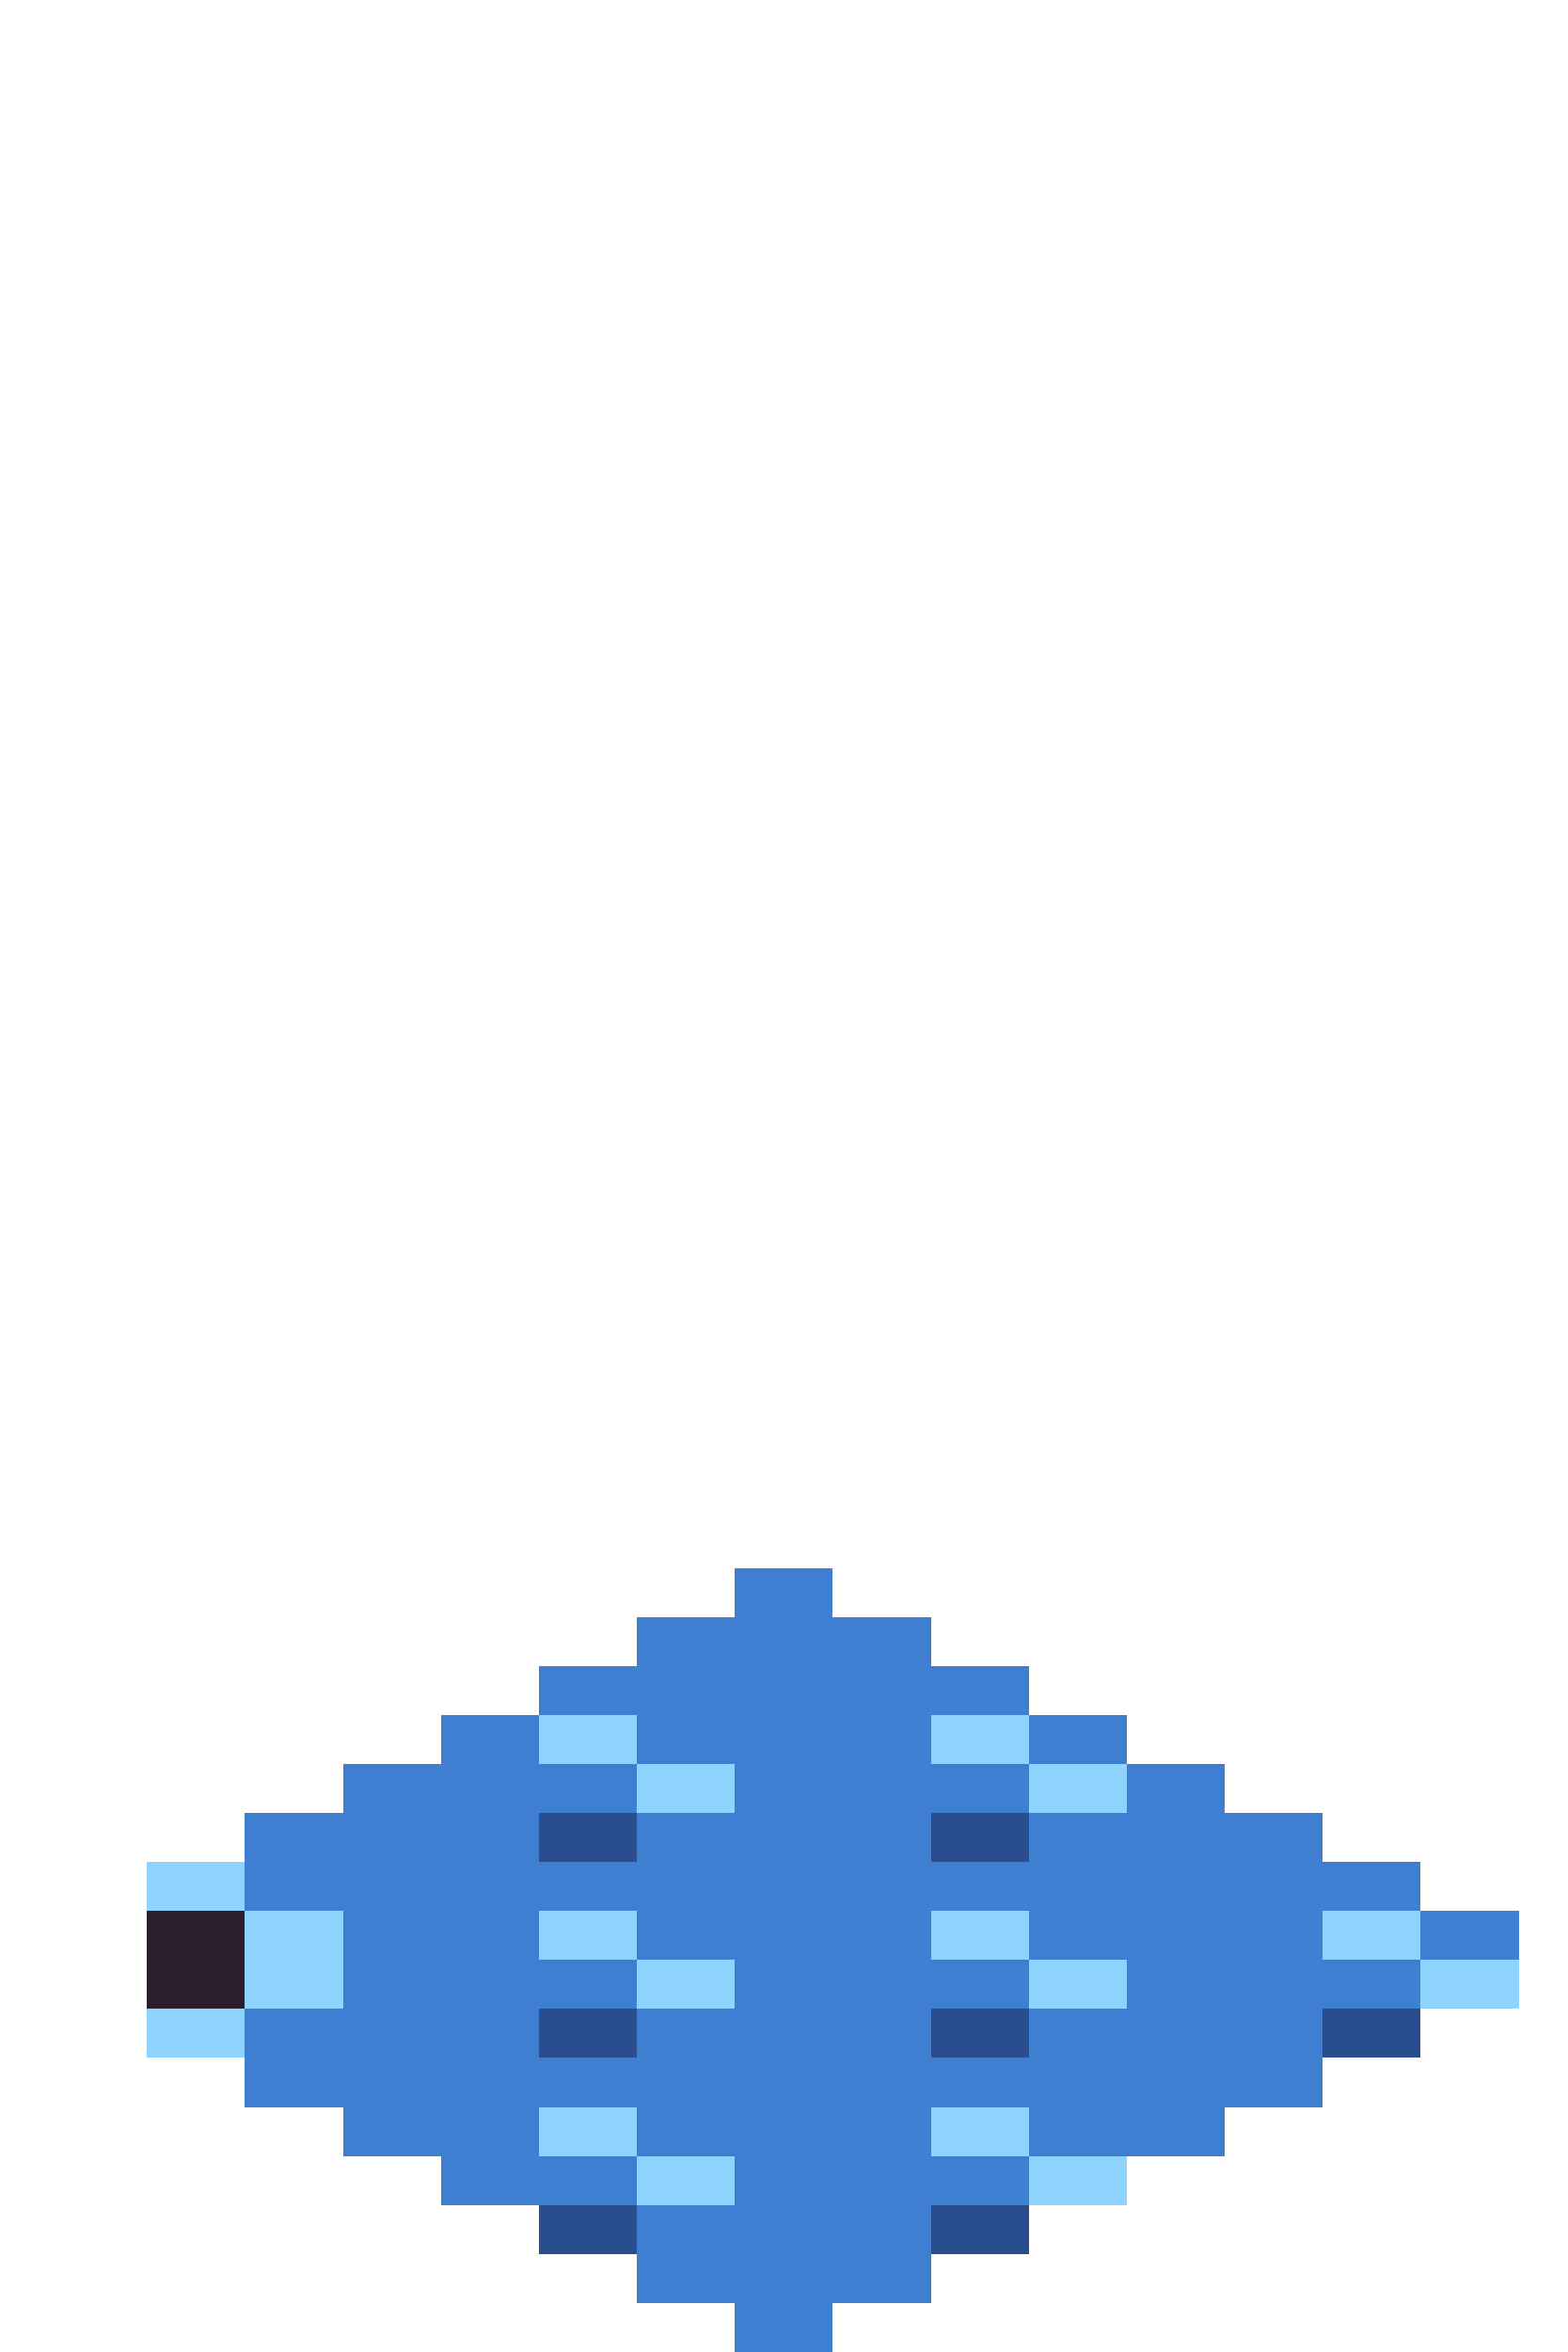
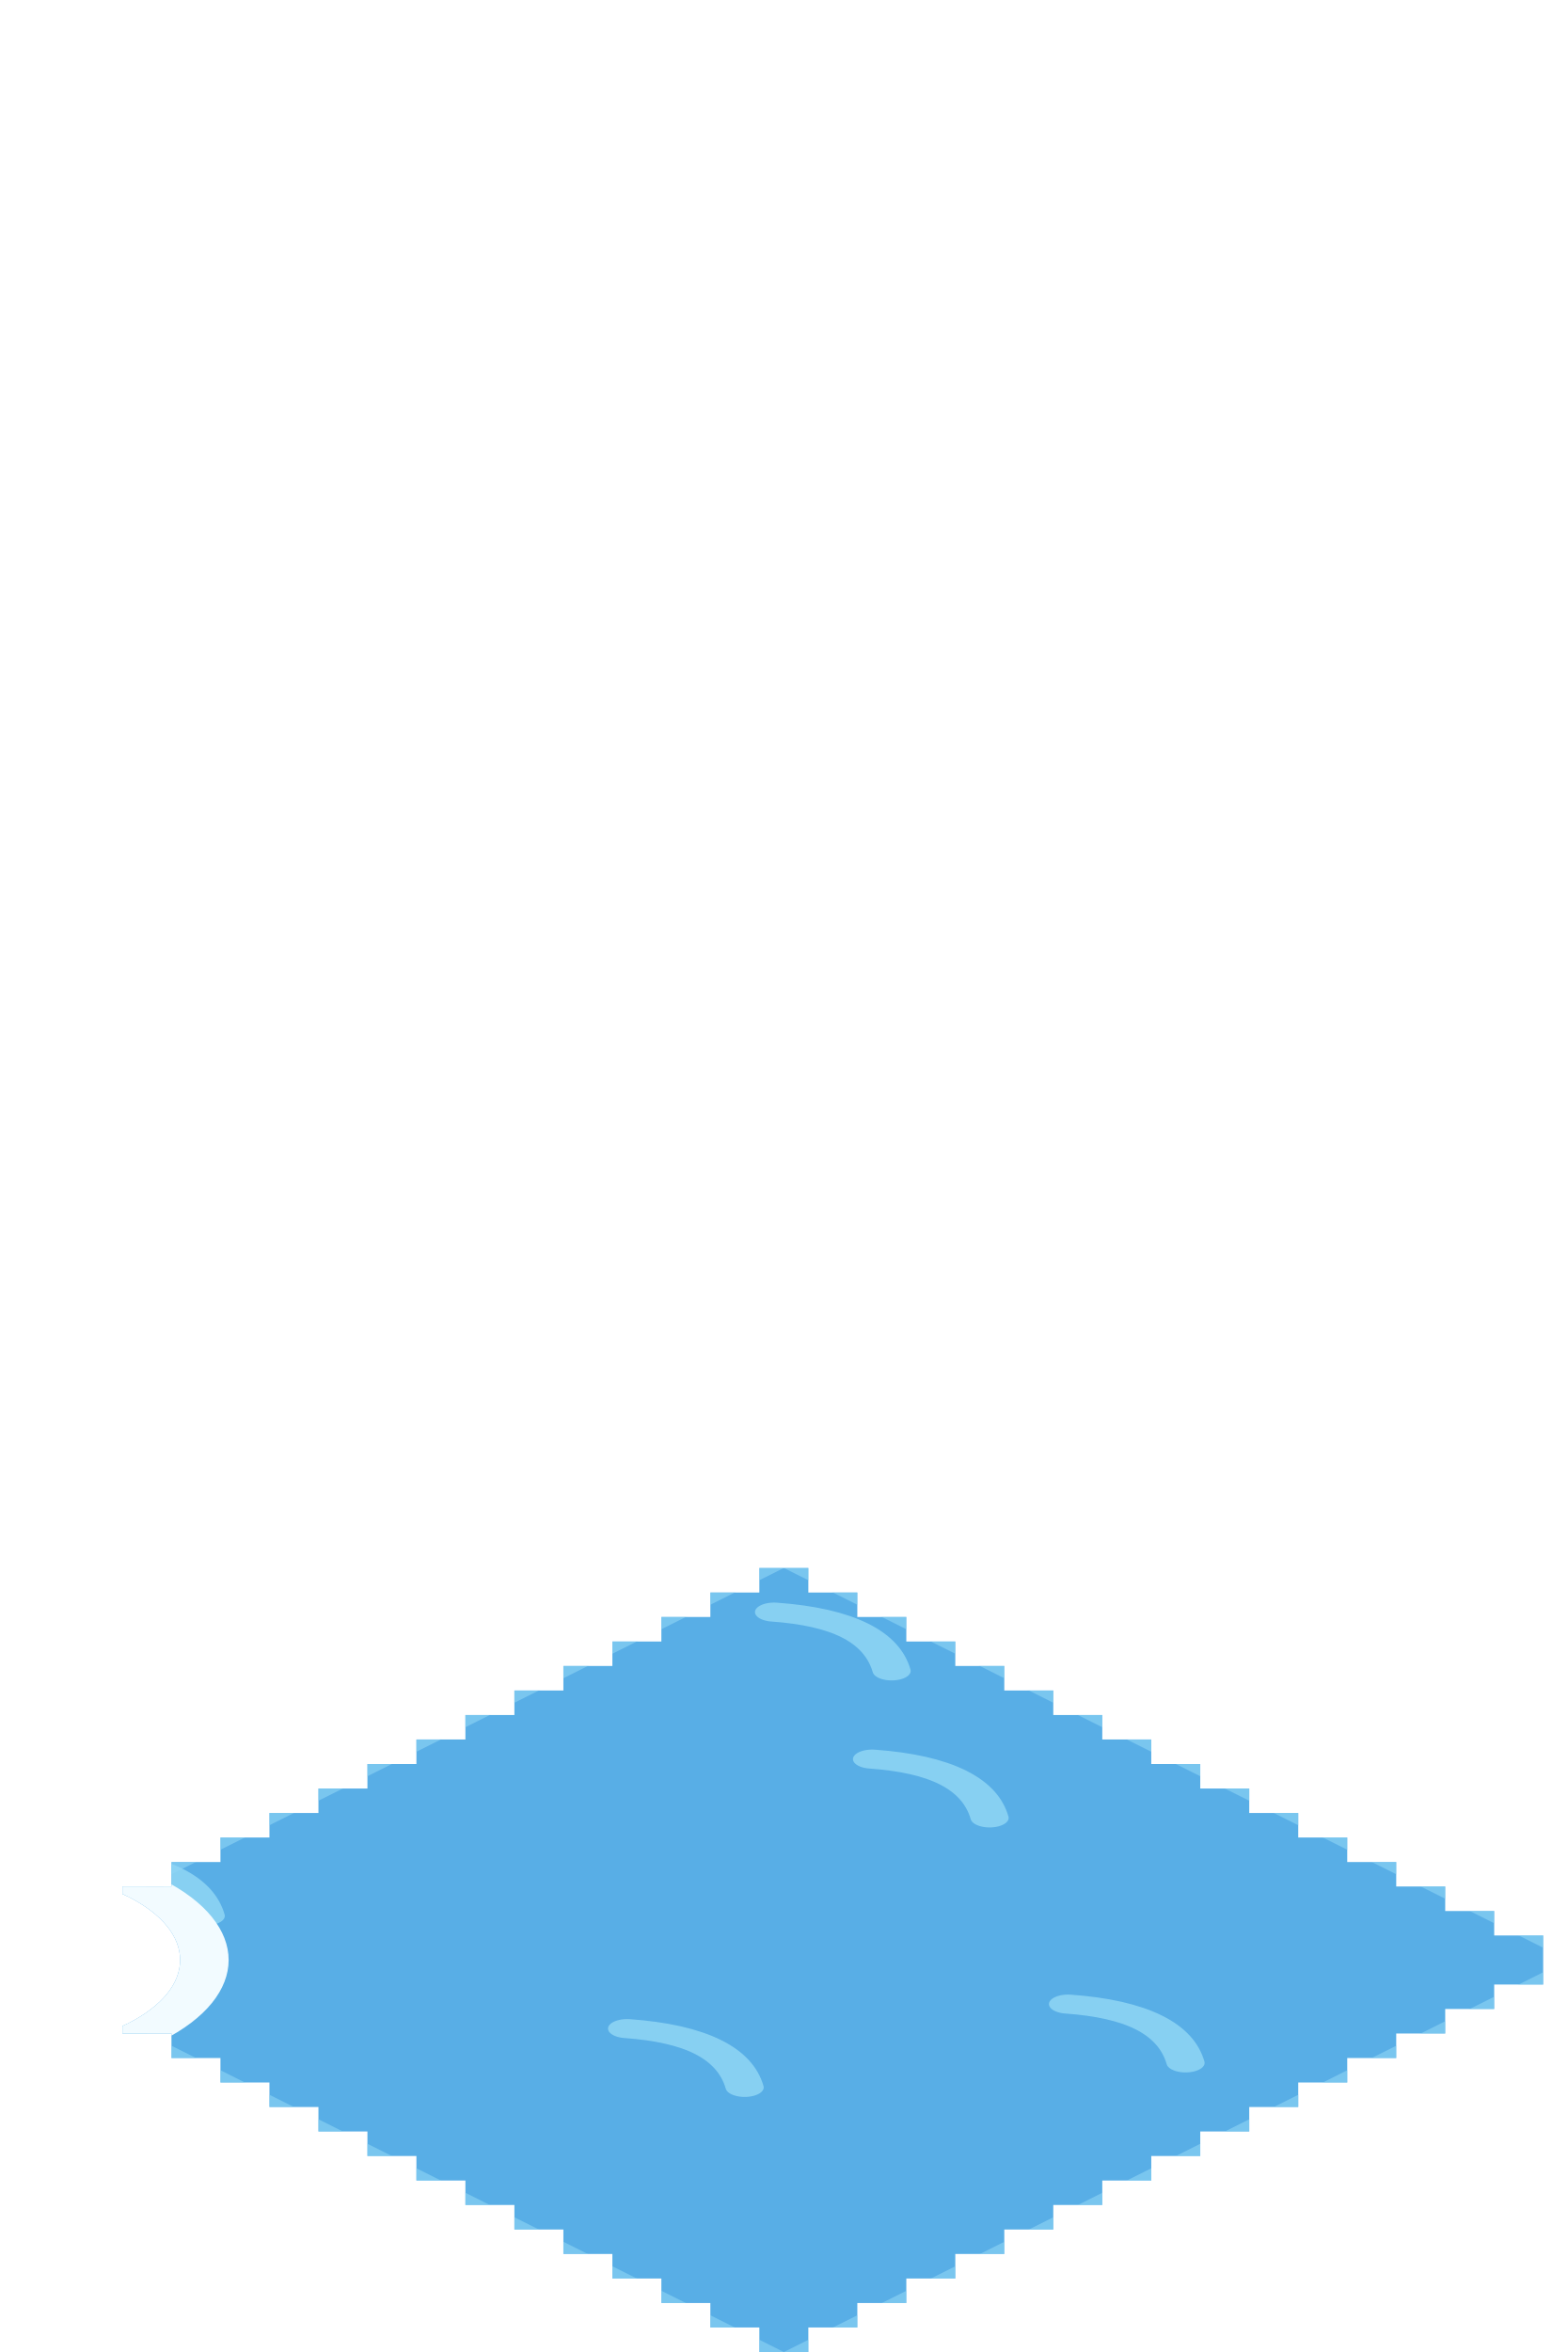
- <svg xmlns="http://www.w3.org/2000/svg" viewBox="0 0 32 48" width="32" height="48" shape-rendering="crispEdges">
-   <rect x="15" y="32" width="2" height="1" fill="#3f7fd1" />
-   <rect x="13" y="33" width="6" height="1" fill="#3f7fd1" />
-   <rect x="11" y="34" width="10" height="1" fill="#3f7fd1" />
-   <rect x="9" y="35" width="2" height="1" fill="#3f7fd1" />
-   <rect x="11" y="35" width="2" height="1" fill="#8fd3ff" />
-   <rect x="13" y="35" width="6" height="1" fill="#3f7fd1" />
-   <rect x="19" y="35" width="2" height="1" fill="#8fd3ff" />
-   <rect x="21" y="35" width="2" height="1" fill="#3f7fd1" />
-   <rect x="7" y="36" width="6" height="1" fill="#3f7fd1" />
-   <rect x="13" y="36" width="2" height="1" fill="#8fd3ff" />
-   <rect x="15" y="36" width="6" height="1" fill="#3f7fd1" />
-   <rect x="21" y="36" width="2" height="1" fill="#8fd3ff" />
-   <rect x="23" y="36" width="2" height="1" fill="#3f7fd1" />
-   <rect x="5" y="37" width="6" height="1" fill="#3f7fd1" />
-   <rect x="11" y="37" width="2" height="1" fill="#2a4d8f" />
-   <rect x="13" y="37" width="6" height="1" fill="#3f7fd1" />
-   <rect x="19" y="37" width="2" height="1" fill="#2a4d8f" />
-   <rect x="21" y="37" width="6" height="1" fill="#3f7fd1" />
-   <rect x="3" y="38" width="2" height="1" fill="#8fd3ff" />
-   <rect x="5" y="38" width="24" height="1" fill="#3f7fd1" />
-   <rect x="3" y="39" width="2" height="1" fill="#2b1f2e" />
-   <rect x="5" y="39" width="2" height="1" fill="#8fd3ff" />
-   <rect x="7" y="39" width="4" height="1" fill="#3f7fd1" />
-   <rect x="11" y="39" width="2" height="1" fill="#8fd3ff" />
-   <rect x="13" y="39" width="6" height="1" fill="#3f7fd1" />
-   <rect x="19" y="39" width="2" height="1" fill="#8fd3ff" />
-   <rect x="21" y="39" width="6" height="1" fill="#3f7fd1" />
-   <rect x="27" y="39" width="2" height="1" fill="#8fd3ff" />
-   <rect x="29" y="39" width="2" height="1" fill="#3f7fd1" />
-   <rect x="3" y="40" width="2" height="1" fill="#2b1f2e" />
-   <rect x="5" y="40" width="2" height="1" fill="#8fd3ff" />
-   <rect x="7" y="40" width="6" height="1" fill="#3f7fd1" />
-   <rect x="13" y="40" width="2" height="1" fill="#8fd3ff" />
-   <rect x="15" y="40" width="6" height="1" fill="#3f7fd1" />
-   <rect x="21" y="40" width="2" height="1" fill="#8fd3ff" />
-   <rect x="23" y="40" width="6" height="1" fill="#3f7fd1" />
-   <rect x="29" y="40" width="2" height="1" fill="#8fd3ff" />
-   <rect x="3" y="41" width="2" height="1" fill="#8fd3ff" />
-   <rect x="5" y="41" width="6" height="1" fill="#3f7fd1" />
-   <rect x="11" y="41" width="2" height="1" fill="#2a4d8f" />
-   <rect x="13" y="41" width="6" height="1" fill="#3f7fd1" />
-   <rect x="19" y="41" width="2" height="1" fill="#2a4d8f" />
-   <rect x="21" y="41" width="6" height="1" fill="#3f7fd1" />
-   <rect x="27" y="41" width="2" height="1" fill="#2a4d8f" />
-   <rect x="5" y="42" width="22" height="1" fill="#3f7fd1" />
-   <rect x="7" y="43" width="4" height="1" fill="#3f7fd1" />
-   <rect x="11" y="43" width="2" height="1" fill="#8fd3ff" />
-   <rect x="13" y="43" width="6" height="1" fill="#3f7fd1" />
-   <rect x="19" y="43" width="2" height="1" fill="#8fd3ff" />
-   <rect x="21" y="43" width="4" height="1" fill="#3f7fd1" />
-   <rect x="9" y="44" width="4" height="1" fill="#3f7fd1" />
-   <rect x="13" y="44" width="2" height="1" fill="#8fd3ff" />
-   <rect x="15" y="44" width="6" height="1" fill="#3f7fd1" />
-   <rect x="21" y="44" width="2" height="1" fill="#8fd3ff" />
-   <rect x="11" y="45" width="2" height="1" fill="#2a4d8f" />
-   <rect x="13" y="45" width="6" height="1" fill="#3f7fd1" />
-   <rect x="19" y="45" width="2" height="1" fill="#2a4d8f" />
-   <rect x="13" y="46" width="6" height="1" fill="#3f7fd1" />
-   <rect x="15" y="47" width="2" height="1" fill="#3f7fd1" />
+ <svg xmlns="http://www.w3.org/2000/svg" viewBox="0 0 32 48" width="32" height="48">
+   <defs>
+     <clipPath id="cell">
+       <rect x="15.5" y="32" width="1" height="0.5" />
+       <rect x="14.5" y="32.5" width="3" height="0.5" />
+       <rect x="13.5" y="33" width="5" height="0.5" />
+       <rect x="12.5" y="33.5" width="7" height="0.5" />
+       <rect x="11.5" y="34" width="9" height="0.5" />
+       <rect x="10.5" y="34.5" width="11" height="0.5" />
+       <rect x="9.5" y="35" width="13" height="0.5" />
+       <rect x="8.5" y="35.5" width="15" height="0.5" />
+       <rect x="7.5" y="36" width="17" height="0.5" />
+       <rect x="6.5" y="36.5" width="19" height="0.5" />
+       <rect x="5.5" y="37" width="21" height="0.5" />
+       <rect x="4.5" y="37.5" width="23" height="0.5" />
+       <rect x="3.5" y="38" width="25" height="0.5" />
+       <rect x="2.5" y="38.5" width="27" height="0.5" />
+       <rect x="1.5" y="39" width="29" height="0.5" />
+       <rect x="0.5" y="39.5" width="31" height="0.5" />
+       <rect x="0.5" y="40" width="31" height="0.5" />
+       <rect x="1.5" y="40.5" width="29" height="0.5" />
+       <rect x="2.5" y="41" width="27" height="0.5" />
+       <rect x="3.5" y="41.5" width="25" height="0.5" />
+       <rect x="4.5" y="42" width="23" height="0.5" />
+       <rect x="5.5" y="42.5" width="21" height="0.5" />
+       <rect x="6.5" y="43" width="19" height="0.5" />
+       <rect x="7.5" y="43.5" width="17" height="0.5" />
+       <rect x="8.5" y="44" width="15" height="0.5" />
+       <rect x="9.5" y="44.5" width="13" height="0.5" />
+       <rect x="10.5" y="45" width="11" height="0.5" />
+       <rect x="11.5" y="45.5" width="9" height="0.5" />
+       <rect x="12.5" y="46" width="7" height="0.5" />
+       <rect x="13.5" y="46.5" width="5" height="0.5" />
+       <rect x="14.5" y="47" width="3" height="0.5" />
+       <rect x="15.5" y="47.5" width="1" height="0.5" />
+     </clipPath>
+     <clipPath id="body">
+       <path d="M-2.00 -2.00 L18.00 -2.00 L18.00 18.00 L-2.00 18.00 Z" />
+     </clipPath>
+     <clipPath id="wet">
+       <path d="M-2.60 16.00 a2.6 2.6 0 1 0 5.2 0 a2.6 2.6 0 1 0 -5.2 0  M-9 -9 h34 v34 h-34 z" clip-rule="evenodd" transform="matrix(1 0.5 -1 0.5 16 32)" />
+     </clipPath>
+   </defs>
+   <g clip-path="url(#cell)">
+     <g clip-path="url(#wet)">
+       <g transform="matrix(1 0.5 -1 0.5 16 32)">
+         <path d="M-2.00 -2.00 L18.00 -2.00 L18.00 18.00 L-2.00 18.00 Z" fill="#58aee6" />
+         <g clip-path="url(#body)">
+           <path d="M4.80 3.00 q1.2 -0.9 2.4 0" stroke="#8fd6f5" stroke-width="0.55" fill="none" stroke-linecap="round" opacity="0.85" />
+           <path d="M11.80 6.00 q1.2 -0.9 2.4 0" stroke="#8fd6f5" stroke-width="0.55" fill="none" stroke-linecap="round" opacity="0.85" />
+           <path d="M7.80 11.00 q1.2 -0.9 2.4 0" stroke="#8fd6f5" stroke-width="0.55" fill="none" stroke-linecap="round" opacity="0.85" />
+           <path d="M-1.20 13.00 q1.2 -0.9 2.4 0" stroke="#8fd6f5" stroke-width="0.55" fill="none" stroke-linecap="round" opacity="0.85" />
+           <path d="M0.80 1.00 q1.2 -0.9 2.4 0" stroke="#8fd6f5" stroke-width="0.55" fill="none" stroke-linecap="round" opacity="0.85" />
+           <path d="M-2.00 -2.00 L18.00 -2.00 L18.00 18.00 L-2.00 18.00 Z" fill="none" stroke="#8fd6f5" stroke-width="4" opacity="0.6" />
+           <path d="M-2.00 -2.00 L18.00 -2.00 L18.00 18.00 L-2.00 18.00 Z" fill="none" stroke="#f2fbff" stroke-width="1.4" />
+           <path d="M-2.60 16.00 a2.6 2.6 0 1 0 5.2 0 a2.6 2.6 0 1 0 -5.2 0 " fill="none" stroke="#f2fbff" stroke-width="1.4" />
+         </g>
+       </g>
+     </g>
+   </g>
</svg>
